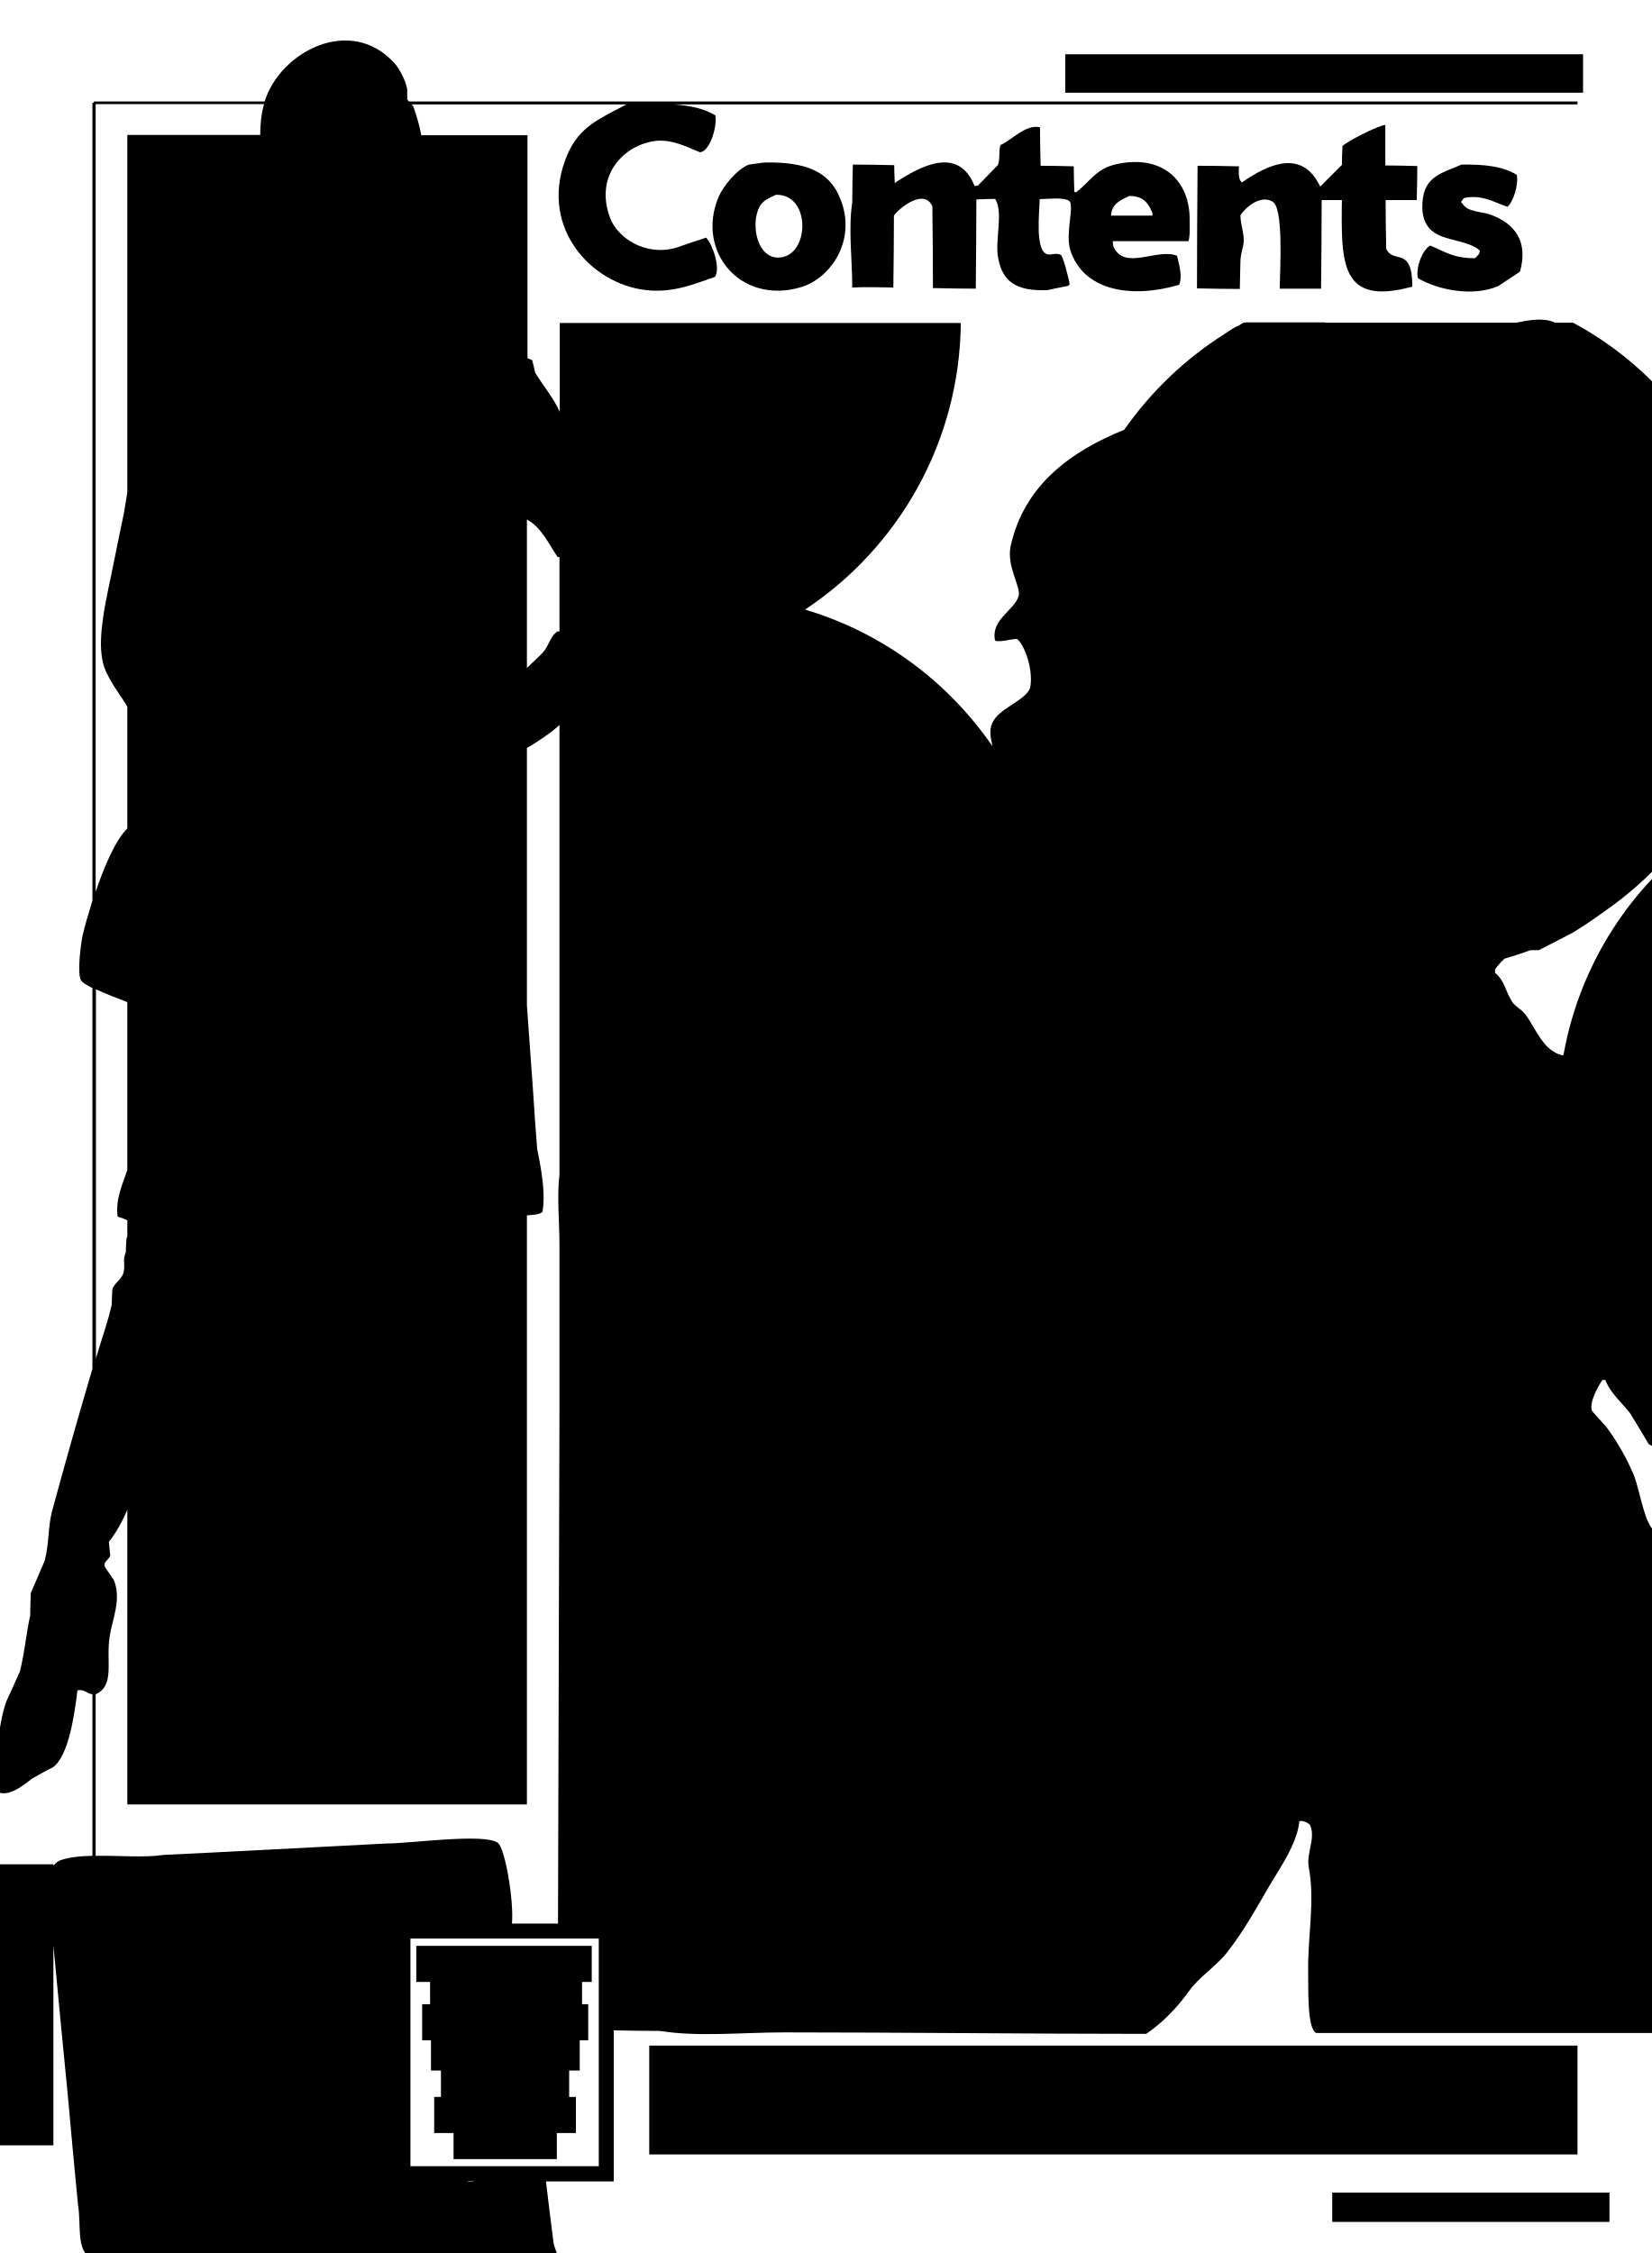
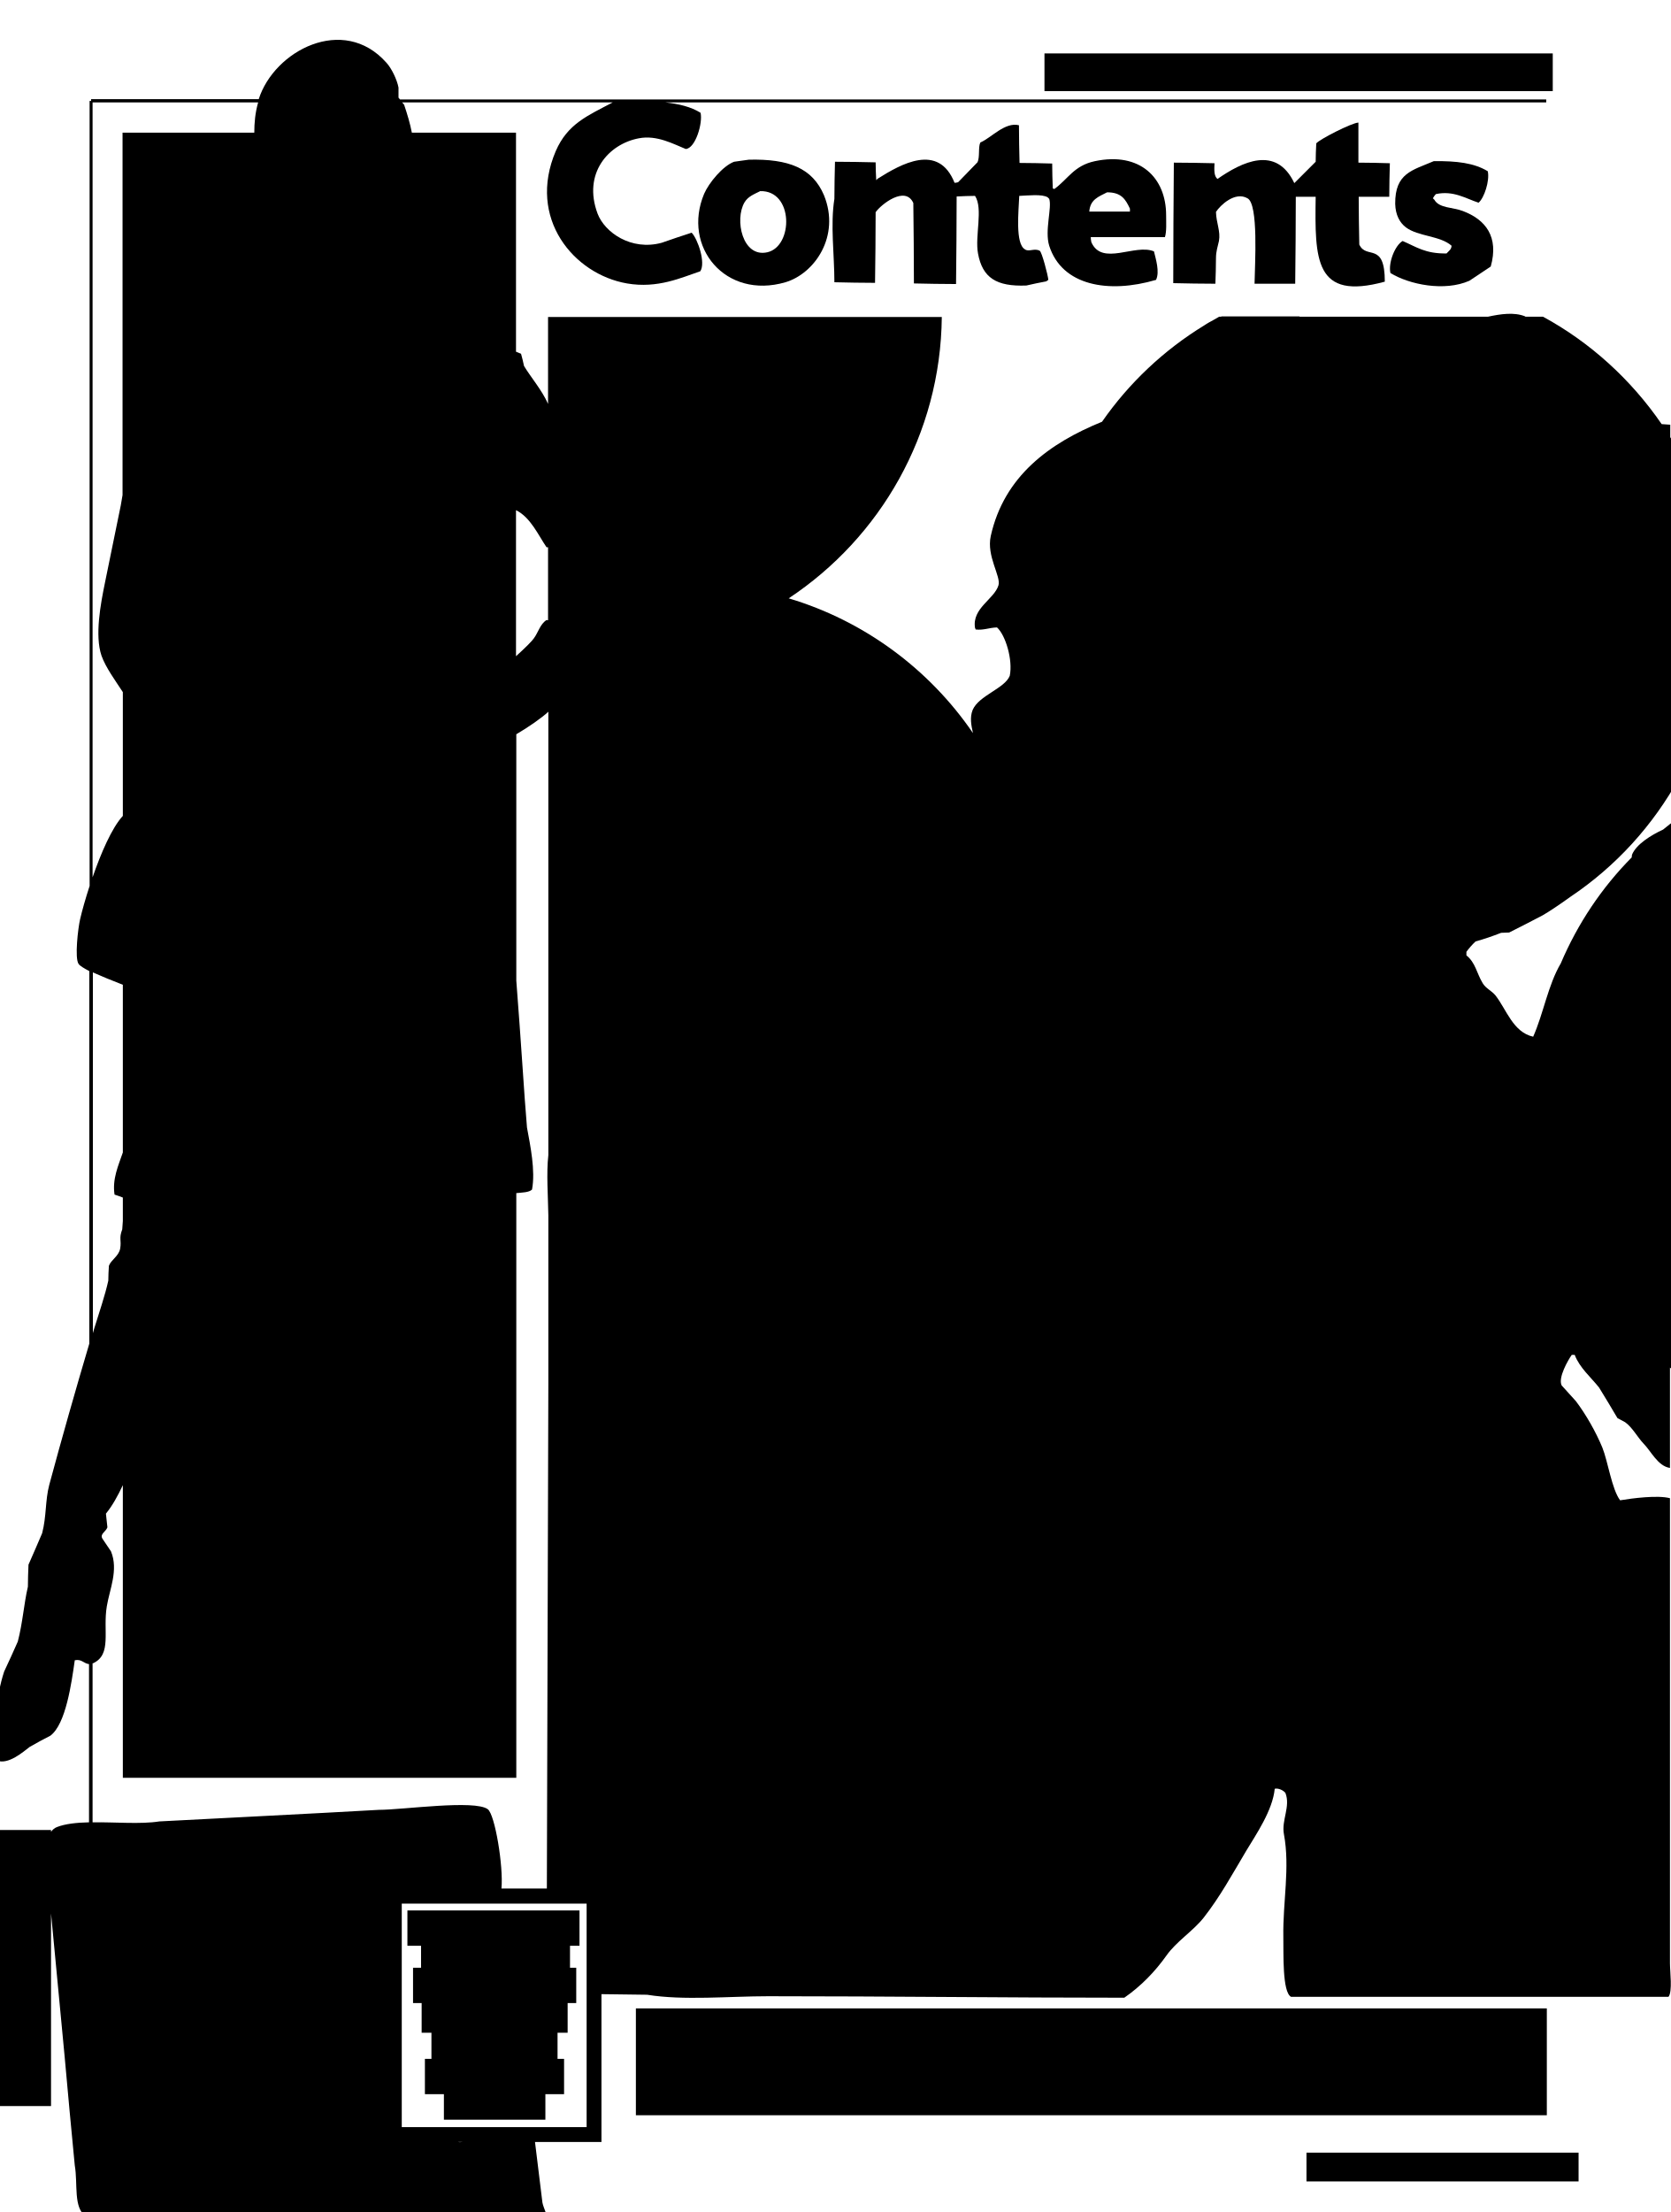
- <svg xmlns="http://www.w3.org/2000/svg" version="1.2" baseProfile="tiny" id="People_x5F_contents_x5F_1_xA0_Image_1_" x="0px" y="0px" viewBox="227.5 0 563 768" xml:space="preserve">
+ <svg xmlns="http://www.w3.org/2000/svg" version="1.2" baseProfile="tiny" id="People_x5F_contents_x5F_1_xA0_Image_1_" x="0px" y="0px" viewBox="0 0 563 745.3" xml:space="preserve">
  <g>
-     <rect x="448.8" y="697.3" width="316.4" height="37.1" />
-     <polygon points="374.1,683.2 371.4,683.2 371.4,695.5 374.4,695.5 374.4,705.8 377.8,705.8 377.8,714.8 375.5,714.8 375.5,727.1    382.1,727.1 382.1,736 417.3,736 417.3,727.1 423.8,727.1 423.8,714.8 421.5,714.8 421.5,705.8 425.1,705.8 425.1,695.5 428,695.5    428,683.2 425.9,683.2 425.9,675.6 429.2,675.6 429.2,663.3 369.4,663.3 369.4,675.6 374.1,675.6  " />
-     <rect x="681.6" y="747.4" width="94.5" height="10" />
-     <rect x="590.6" y="18.5" width="176.5" height="13.1" />
-     <path d="M434.5,768.4c1.1,1,5.9,0.6,7.9,0.5C441.1,767.9,436.8,768.3,434.5,768.4z" />
-     <path d="M730.3,88c-7.4,0.1-10.4-2.3-15.3-4.3c-2.7,1.5-5,7.6-4.2,11.1c6.6,4,18.8,6.5,27.4,2.7c2.5-1.6,4.9-3.3,7.4-4.9   c2.9-10.3-1.8-16.3-9.7-19.3c-3.4-1.3-8.2-0.9-9.9-3.9c-0.2-0.2-0.3-0.3-0.5-0.5c0.3-0.5,0.6-1,1-1.4c6.1-1.3,10.4,1.5,14.8,3   c2-1.6,3.9-7.6,3.2-10.9c-4.7-2.9-10.8-3.6-18.8-3.5c-7.4,3.2-13.5,4.1-13.4,14.8c0.1,3.8,1.5,6.5,3.7,8.1c4.2,3.2,12,2.9,15.9,6.4   C731.9,86.7,731.2,87,730.3,88z" />
-     <path d="M633,74.7c0-13-9.1-22.1-24.7-18.8c-7.3,1.5-9.3,6.2-14.1,9.7c-0.2-0.1-0.3-0.2-0.5-0.2c-0.1-2.9-0.2-5.8-0.2-8.7   c-3.8-0.1-7.6-0.2-11.3-0.2c-0.1-4.3-0.2-8.8-0.2-13.1c-4.8-1.2-9.7,4.4-13.4,6c-0.8,1.5-0.1,5.2-1,6.9c-2.3,2.3-4.4,4.6-6.7,6.9   c-0.4,0.1-0.8,0.2-1.2,0.2c-5.6-14-18.7-6.5-26.7-1.4c-0.2,0.2-0.3,0.3-0.5,0.5c-0.1-2.1-0.2-4.1-0.2-6.2   c-4.7-0.1-9.4-0.2-14.1-0.2c-0.1,4.3-0.2,8.6-0.2,12.9c-1.4,9.1,0,19.3,0,29c4.5-0.2,9.3-0.1,14,0c0.1-8.1,0.2-16.3,0.2-24.5   c1.9-2.7,10.3-9.4,13.1-3.2c0.1,9.3,0.2,18.7,0.2,27.9c4.8,0.1,9.7,0.2,14.6,0.2c0.1-10.1,0.2-20.3,0.2-30.4   c2.2-0.1,4.3-0.2,6.4-0.2c2.9,4.4-0.1,13.9,1,20c1.5,8.4,6.4,11.5,16.8,11.1c2.3-0.5,4.6-1,6.9-1.4c0.2-0.2,0.5-0.3,0.7-0.5   c-0.1-1.5-2.3-9.8-3-10.1c-1.9-1-3.8,0.5-5.2-0.5c-3.4-2-2.2-13.3-2-18.5c2.8-0.1,8-0.7,9.9,0.5c0.2,0.2,0.3,0.3,0.5,0.5   c1,3-1.6,11,0,16.3c4.4,13.9,20.6,16.7,37.1,11.9c1.3-2.8-0.1-7.3-0.7-9.9c-6.6-2.8-18,5.3-21.7-3.2c-0.1-0.6-0.2-1.1-0.2-1.8h25.8   C633.2,80.3,633,77.3,633,74.7z M620.3,73.5h-14.1c0.3-4.2,3.2-5.2,6.2-6.7c4.9,0,6.4,2.4,7.9,5.7V73.5z" />
-     <path d="M488,55.4c-1.8,0.2-3.5,0.5-5.2,0.7c-3.9,1.4-8.8,7.3-10.4,11.1c-7.7,18.4,7.4,36.8,28.1,30.7c10.1-3,19.2-16,13.4-30.2   C510.2,58.3,501.9,55.1,488,55.4z M494.4,87.6c-8.7,2-11.4-11.3-7.9-17.3c1.2-2.1,3.2-2.8,5.5-3.9   C503.6,66.1,503.5,85.6,494.4,87.6z" />
-     <path d="M710.6,56.6c-3.6-0.1-7.2-0.2-10.9-0.2V42.6c-2.4,0.1-13.6,5.9-14.6,7.2c-0.1,2.2-0.2,4.3-0.2,6.4   c-2.3,2.3-4.6,4.6-6.9,6.9c-0.2,0.2-0.3,0.3-0.5,0.5c-6.3-13.3-18.2-7.3-26.7-1.4c-1.2-1-1.1-3.1-1-5.5c-4.7-0.1-9.4-0.2-14.1-0.2   c-0.1,13.9-0.2,27.8-0.2,41.8c4.8,0.1,9.7,0.2,14.6,0.2c0.1-3,0.1-6,0.2-9c0-2.5,0.6-4,1-6c0.6-3.4-0.9-6.2-1-10.1   c1.4-2.3,6.6-7.2,10.9-4.7c3.9,2,2.6,22.9,2.5,29.7h14.1c0.1-10.1,0.2-20.1,0.2-30.2h6.9c-0.3,21.7-0.4,36.2,24,29.5   c0-14.1-6.4-7.5-8.9-12.9c-0.1-5.6-0.2-11-0.2-16.6h10.6C710.5,64.3,710.6,60.5,710.6,56.6z" />
-     <path d="M807.8,520.2c-4.2-1.1-13,0-17.3,0.7c-2.9-3.8-4.2-13.5-6.2-18.3c-2.3-5.5-5.7-11.4-9.2-16.1c-1.6-1.9-3.3-3.6-4.9-5.5   c-1.3-2.7,2.3-8.9,3.5-10.6h1c1.6,4.4,5.7,7.8,8.4,11.3c2.2,3.5,4.3,7.1,6.4,10.6c0.9,0.5,1.9,1,2.7,1.4c2.5,1.8,4.3,5.3,6.4,7.4   c2.6,2.6,4.9,7.8,9.2,8.4v-33.4c0.1,0.1,0.2,0.2,0.3,0.2v-192c-24.5,17.5-42,44.1-47.6,74.9c-0.1,0.2-0.2,0.4-0.2,0.6   c-7-1.5-9.3-9.5-13.1-14.3c-1.3-1.6-3.3-2.4-4.4-4.2c-2.2-3.6-2.5-7.1-5.7-9.7v-1.2c0.8-1.1,1.9-2.4,3.2-3.6c3-0.9,5.9-1.8,8.8-2.9   c1,0,1.9,0,2.9,0c3.9-2,7.7-3.9,11.6-6c2.4-1.4,6.8-4.3,10.9-7.3c30.7-21.3,50.9-56.8,50.9-97c0-22.7-6.4-43.9-17.5-61.8v-4.3   c-1-0.1-1.9-0.2-2.9-0.2c-10.6-15.5-24.7-28.4-41.3-37.3h-6.2c0,0-0.1-0.1-0.1-0.1c-3.9-1.7-8.7-0.8-13.1,0.1h-64.9   c-0.1,0-0.2-0.1-0.3-0.1h-27c-0.1,0-0.2,0.1-0.3,0.1h-0.4c-0.4,0.2-0.8,0.4-1.2,0.7c-1.6,0.7-3.4,1.8-5.4,3.2   c-13.4,8.5-25,19.6-34.1,32.6c-18.3,7.4-34.1,18.9-38.7,39.6c-1.5,7,3.6,14,2.7,17.1c-1.4,4.8-9.3,7.9-8.1,14.8   c0.1,0.2,0.2,0.3,0.2,0.5c2.9,0.3,4.5-0.6,7.4-0.7c3,2.7,5.6,11.3,4.4,16.8c-1.8,4.4-10.7,6.8-12.9,11.9c-1.1,2.5-0.5,5.2,0.1,7.9   c-15.2-22.1-37.6-38.8-63.9-46.6c31.7-21,52.7-56.9,53.1-97.7H418.3v30.3c-2.1-4.8-6.1-9.5-8.4-13.4c-0.3-1.4-0.6-2.8-1-4.2   c-0.6-0.3-1.1-0.5-1.6-0.7V46.1h-36.2c-0.6-3.2-1.5-6.4-2.7-9.8c-0.2-0.2-0.4-0.5-0.6-0.7H441c-9,4.8-16,7.5-20.1,17.1   c-9.9,23.2,6.4,42.6,24.8,45.9c10.7,1.9,19-2.1,25.5-4.2c2-2.9-0.8-11.1-3-13.4c-3.5,1.1-6.9,2.3-10.4,3.5   c-10.6,2.9-19.8-3.6-22.3-10.1c-5.3-14,3.8-24.2,14.3-26.2c6.3-1.2,12.2,2.1,16.3,3.7c3.4-0.2,6-9.1,5.2-12.6   c-3.8-2.3-8.6-3.3-14-3.7h307.9v-1H366.9c-0.2-0.2-0.4-0.5-0.6-0.7v-3.5c-0.5-2.8-2.5-6.8-4.2-8.7c-15-16.8-39.1-4.1-44.4,12.9   h-58.2V35h-0.5v272c-1.4,4.5-2.6,8.7-3.3,11.7c-0.7,3.1-2,13.6-0.5,15.6c0.4,0.6,1.8,1.5,3.8,2.5v129.8   c-4.7,15.9-9.5,32.8-13.8,48.7c-1.4,5.5-0.9,10.9-2.5,16.8c-1.5,3.6-3.1,7.2-4.7,10.9c-0.1,2.6-0.2,5.2-0.2,7.6   c-1.4,6.3-1.8,12.3-3.5,19.1c-1.5,3.5-3.1,6.9-4.7,10.4c-2.9,8.8-3.4,18.7-3.2,30.4c0.2,0.2,0.5,0.3,0.7,0.5   c3.9,1.5,9.2-3.1,11.3-4.7c2.4-1.3,4.7-2.7,7.2-3.9c5.4-4,7.3-18.2,8.3-26.2c2.5-0.5,3.1,1.2,5.1,1.3v55.1   c-4.3,0.1-8.2,0.5-11.1,1.6c-0.9,0.4-1.6,1-2.2,1.8v-0.5h-22.7v95.8h22.7v-68.2c1.6,17,3.2,34,4.9,51c1.1,12.6,2.3,25,3.5,37.6   c1.1,6.6-0.6,14.6,3.9,17.8v2h159.4c0.7-3-0.8-4.6-1.2-6.9c-0.9-6.9-1.8-14-2.6-21h23.1v-51.5c5.2,0.1,10.5,0.2,15.8,0.2   c12.7,2.1,28.4,0.5,42,0.5c41.3,0,83.2,0.5,123.7,0.5c5.7-3.9,10.6-9,14.6-14.6c3.4-4.8,9.2-8.4,12.9-13.1   c5.7-7.2,10-15.1,14.8-23.3c3.4-5.7,9.2-14,9.9-21.5c1.2-0.3,3,0.5,3.7,1.4c1.9,4.7-1.4,9.5-0.5,14.3c2.2,11.6-0.4,23.5-0.2,35.7   c0.1,5.7-0.4,19.2,2.7,20.8h131.1c1.5-1.4,0.5-8.6,0.5-11.3V520.2z M417.6,189.9h0.6v23.5v1.9c-0.2,0-0.4-0.1-0.6-0.1   c-2.3,1.4-2.9,4.3-4.4,6.4c-0.6,0.9-3.1,3.3-6.1,6.1v-50.6C412.1,179.7,414.7,185.8,417.6,189.9z M260.1,35.5h57.4   c-1,3.6-1.3,7.1-1.3,10.5h-45.3v121.9c-0.4,2.4-0.8,4.8-1.2,7.2c-1.9,8.9-3.6,17.8-5.5,26.7c-1.5,7.5-3.6,18.4-1.2,25.5   c1.4,4.1,4.9,8.9,7.2,12.4c0.2,0.4,0.5,0.8,0.7,1.2v41.5c-4,3.9-7.9,13-10.8,21.6V35.5z M260.1,337.2c3.1,1.4,7.1,3,10.8,4.4v57.2   c-1.6,4.9-4.1,9.9-3.3,15.9c1.5,0.5,2.6,0.9,3.3,1.3v5.4c-0.1,0.3-0.2,0.6-0.3,0.9c-0.1,1.4-0.2,3-0.2,4.4   c-1.2,3.3-0.2,3.7-0.7,6.7c-0.5,2.7-3.2,3.9-3.9,6c-0.1,1.8-0.2,3.5-0.2,5.2c-1.1,5.2-3.2,11.1-4.9,16.8c-0.2,0.6-0.4,1.2-0.5,1.8   V337.2z M283.3,632.3c-6.5,1-15.4,0.2-23.2,0.3v-55.1c0,0,0.1,0,0.1,0c6.6-3.1,3.3-11.2,4.7-19.8c0.9-5.8,4.1-12.6,1.4-19.1   c-1-1.4-2-3-3-4.4c-0.9-1.6,1.2-2.4,1.8-3.9c-0.2-1.5-0.3-3.1-0.5-4.7c2.4-3,4.5-6.8,6.3-10.9v100.4h136.2V414.3   c1.9-0.2,4.3-0.2,5.3-1.2c1.2-6.6-0.6-15.4-1.8-21.5c-0.5-6.5-1-13-1.4-19.6c-0.7-9.8-1.4-19.6-2.1-29.3V255   c4.3-2.5,9.1-5.9,11.1-7.9v153.4c-0.9,7.1,0,16.5,0,23.7v5.4c0,0,0,0,0,0v50.3c-0.2,58.6-0.3,117.2-0.5,175.8H402   c0.7-7.7-2.3-25.6-4.8-27.5c-4.5-3.4-29.6,0.2-37.8,0.2C334.1,629.7,308.6,631.1,283.3,632.3z M388.8,743.7   c-0.9,0.1-1.6,0.1-2.1-0.1h2.7C389.2,743.6,389,743.6,388.8,743.7z M431.6,738.4h-64.2v-77.6h64.2V738.4z" />
+     <rect x="214.3" y="676.7" width="307" height="36" />
+     <rect x="440.3" y="725.3" width="91.7" height="9.7" />
+     <rect x="352" y="18" width="171.3" height="12.7" />
+     <polygon points="141.9,663 139.2,663 139.2,674.9 142.1,674.9 142.1,684.9 145.4,684.9 145.4,693.7 143.2,693.7 143.2,705.6    149.6,705.6 149.6,714.2 183.8,714.2 183.8,705.6 190.1,705.6 190.1,693.7 187.9,693.7 187.9,684.9 191.3,684.9 191.3,674.9    194.2,674.9 194.2,663 192.1,663 192.1,655.6 195.3,655.6 195.3,643.7 137.3,643.7 137.3,655.6 141.9,655.6  " />
+     <path d="M200.5,745.7c1.1,1,5.7,0.6,7.7,0.5C206.9,745.2,202.7,745.6,200.5,745.7z" />
+     <path d="M252.4,53.8c-1.7,0.2-3.4,0.5-5,0.7c-3.8,1.4-8.5,7.1-10.1,10.8c-7.5,17.9,7.2,35.7,27.4,29.8c9.8-2.9,18.6-15.5,13-29.3   C273.8,56.6,265.8,53.5,252.4,53.8z M258.6,85c-8.4,1.9-11.1-11-7.7-16.8c1.2-2,3.1-2.7,5.3-3.8C267.5,64.1,267.4,83,258.6,85z" />
+     <path d="M393,72.5c0-12.6-8.8-21.4-24-18.2c-7.1,1.5-9,6-13.7,9.4c-0.2-0.1-0.3-0.2-0.5-0.2c-0.1-2.8-0.2-5.6-0.2-8.4   c-3.7-0.1-7.4-0.2-11-0.2c-0.1-4.2-0.2-8.5-0.2-12.7c-4.7-1.2-9.4,4.3-13,5.8c-0.8,1.5-0.1,5-1,6.7c-2.2,2.2-4.3,4.5-6.5,6.7   c-0.4,0.1-0.8,0.2-1.2,0.2c-5.4-13.6-18.1-6.3-25.9-1.4c-0.2,0.2-0.3,0.3-0.5,0.5c-0.1-2-0.2-4-0.2-6c-4.6-0.1-9.1-0.2-13.7-0.2   c-0.1,4.2-0.2,8.3-0.2,12.5c-1.4,8.8,0,18.7,0,28.1c4.6,0.1,9.1,0.2,13.7,0.2c0.1-7.9,0.2-15.8,0.2-23.8c1.8-2.6,10-9.1,12.7-3.1   c0.1,9,0.2,18.1,0.2,27.1c4.7,0.1,9.4,0.2,14.2,0.2c0.1-9.8,0.2-19.7,0.2-29.5c2.1-0.1,4.2-0.2,6.2-0.2c2.8,4.3-0.1,13.5,1,19.4   c1.5,8.2,6.2,11.2,16.3,10.8c2.2-0.5,4.5-1,6.7-1.4c0.2-0.2,0.5-0.3,0.7-0.5c-0.1-1.5-2.2-9.5-2.9-9.8c-1.8-1-3.7,0.5-5-0.5   c-3.3-1.9-2.1-12.9-1.9-18c2.7-0.1,7.8-0.7,9.6,0.5c0.2,0.2,0.3,0.3,0.5,0.5c1,2.9-1.6,10.7,0,15.8c4.3,13.5,20,16.2,36,11.5   c1.3-2.7-0.1-7.1-0.7-9.6c-6.4-2.7-17.5,5.1-21.1-3.1c-0.1-0.6-0.2-1.1-0.2-1.7h25C393.2,77.9,393,75,393,72.5z M380.8,71.3h-13.7   c0.3-4.1,3.1-5,6-6.5c4.8,0,6.2,2.3,7.7,5.5V71.3z" />
+     <path d="M468.4,55c-3.5-0.1-7-0.2-10.6-0.2V41.3c-2.3,0.1-13.2,5.7-14.2,7c-0.1,2.1-0.2,4.2-0.2,6.2c-2.2,2.2-4.5,4.5-6.7,6.7   c-0.2,0.2-0.3,0.3-0.5,0.5c-6.1-12.9-17.7-7.1-25.9-1.4c-1.2-1-1.1-3-1-5.3c-4.6-0.1-9.1-0.2-13.7-0.2c-0.1,13.5-0.2,27-0.2,40.6   c4.7,0.1,9.4,0.2,14.2,0.2c0.1-2.9,0.2-5.8,0.2-8.6c0-2.4,0.6-3.9,1-5.8c0.6-3.3-0.9-6-1-9.8c1.4-2.2,6.4-7,10.6-4.6   c3.8,1.9,2.5,22.2,2.4,28.8h13.7c0.1-9.8,0.2-19.5,0.2-29.3h6.7c-0.3,21.1-0.4,35.1,23.3,28.6c0-13.7-6.2-7.3-8.6-12.5   c-0.1-5.4-0.2-10.7-0.2-16.1h10.3C468.2,62.5,468.3,58.8,468.4,55z" />
+     <path d="M550,288c0,0.3-0.1,0.6-0.1,0.9c-10.1,10.2-18.2,22.3-23.9,35.7c-4.3,7.3-5.8,16.8-9.3,24.7c-6.8-1.5-9-9.2-12.7-13.9   c-1.3-1.6-3.2-2.3-4.3-4.1c-2.1-3.5-2.4-6.9-5.5-9.4v-1.2c0.8-1.1,1.9-2.4,3.1-3.5c2.9-0.8,5.8-1.8,8.6-2.9c0.9,0,1.8-0.1,2.7-0.1   c3.8-1.9,7.5-3.8,11.3-5.8c2.1-1.2,5.7-3.6,9.3-6.2c30.6-20.5,50.7-55.4,50.7-95c0-22-6.2-42.5-17-59.9v-4.2   c-1-0.1-1.9-0.1-2.9-0.2c-10.3-15-24-27.5-40-36.2h-5.9c0,0-0.1,0-0.1-0.1c-3.7-1.5-8.3-0.8-12.5,0.1h-63.4c-0.1,0-0.2,0-0.2-0.1   h-26.2c-0.1,0-0.1,0.1-0.2,0.1h-0.6c-0.7,0.4-1.4,0.8-2.1,1.2c-0.9,0.5-1.9,1-2.9,1.7c-13.6,8.3-25.4,19.4-34.5,32.5   c-17.7,7.2-33,18.3-37.5,38.5c-1.5,6.8,3.5,13.6,2.6,16.6c-1.4,4.7-9,7.7-7.9,14.4c0.1,0.2,0.2,0.3,0.2,0.5   c2.8,0.3,4.4-0.6,7.2-0.7c2.9,2.6,5.4,11,4.3,16.3c-1.7,4.3-10.4,6.6-12.5,11.5c-1,2.5-0.5,5.1,0.1,7.8   c-14.7-21.5-36.6-37.8-62.1-45.4c30.8-20.4,51.2-55.2,51.6-94.8H184.7v29.3c-2-4.6-5.9-9.1-8.1-12.8c-0.3-1.4-0.6-2.7-1-4.1   c-0.6-0.2-1.1-0.5-1.7-0.7V44.7h-35.1c-0.6-3.1-1.5-6.1-2.6-9.4c-0.2-0.3-0.4-0.5-0.7-0.8h71c-8.5,4.5-15.2,7.2-19.2,16.4   c-9.7,22.7,6.1,41.5,24,44.6c10.4,1.8,18.4-2,24.7-4.1c1.9-2.8-0.8-10.8-2.9-13c-3.4,1.1-6.7,2.2-10.1,3.4   c-10.3,2.8-19.2-3.5-21.6-9.8c-5.1-13.6,3.7-23.5,13.9-25.4c6.1-1.2,11.8,2,15.8,3.6c3.3-0.2,5.8-8.8,5-12.2c-3.2-2-7.3-3-11.9-3.5   h296.9v-1H134.8c-0.2-0.2-0.3-0.4-0.5-0.6v-3.4c-0.5-2.7-2.4-6.6-4.1-8.4c-14.5-16.3-37.8-4-43,12.3H30.7V34h-0.5v264.5   c-1.4,4.3-2.5,8.2-3.2,11.2c-0.7,3-1.9,13.2-0.5,15.1c0.4,0.6,1.7,1.4,3.6,2.4v125.5c-4.6,15.5-9.3,32-13.5,47.6   c-1.4,5.3-0.9,10.6-2.4,16.3c-1.5,3.5-3,7-4.6,10.6c-0.1,2.5-0.2,5-0.2,7.4c-1.4,6.1-1.7,11.9-3.4,18.5c-1.5,3.4-3,6.7-4.6,10.1   c-2.8,8.5-3.3,18.1-3.1,29.5c0.2,0.2,0.5,0.3,0.7,0.5c3.8,1.5,8.9-3,11-4.6c2.3-1.3,4.6-2.6,7-3.8c5.2-3.9,7.1-17.7,8.2-25.4   c2.3-0.5,3,1.1,4.8,1.3V614c-4.2,0.1-8,0.5-10.8,1.6c-0.8,0.3-1.5,0.9-2,1.6v-0.6h-22v93h22v-64.9c1.5,16.1,3.1,32.2,4.6,48.4   c1.1,12.2,2.2,24.3,3.4,36.5c1.1,6.4-0.6,14.2,3.8,17.3v1.9H184c0.7-2.9-0.8-4.5-1.2-6.7c-0.8-6.8-1.7-13.6-2.5-20.4h22.4v-49.8   c5.1,0.1,10.3,0.1,15.4,0.2c12.3,2,27.6,0.5,40.8,0.5c40.1,0,80.7,0.5,120,0.5c5.5-3.8,10.3-8.7,14.2-14.2   c3.3-4.7,8.9-8.2,12.5-12.7c5.5-7,9.7-14.7,14.4-22.6c3.3-5.5,8.9-13.6,9.6-20.9c1.2-0.3,2.9,0.5,3.6,1.4c1.8,4.6-1.4,9.2-0.5,13.9   c2.1,11.3-0.4,22.8-0.2,34.6c0.1,5.5-0.4,18.6,2.6,20.2h127.2c1.4-1.7,0.5-8.5,0.5-11.3V504.8c-4.1-1.1-12.6,0-16.8,0.7   c-2.8-3.7-4.1-13.1-6-17.8c-2.2-5.3-5.5-11.1-8.9-15.6c-1.6-1.8-3.2-3.5-4.8-5.3c-1.3-2.6,2.2-8.6,3.4-10.3h1   c1.6,4.3,5.5,7.6,8.2,11c2.1,3.4,4.2,6.9,6.2,10.3c0.9,0.5,1.8,1,2.6,1.4c2.4,1.7,4.2,5.1,6.2,7.2c2.5,2.5,4.8,7.6,8.9,8.2v-33.8   c0.7,0.5,1.4,1.1,2.1,1.6V276.1c-1.5,1.1-3,2.2-4.4,3.4C556.4,281.4,551.4,284.5,550,288z M184.2,184.4h0.5v22.8v1.8   c-0.2,0-0.3-0.1-0.5-0.1c-2.2,1.4-2.8,4.2-4.3,6.2c-0.6,0.9-3,3.3-6,6v-49.2C178.8,174.3,181.4,180.3,184.2,184.4z M31.2,34.5h55.8   c-1,3.5-1.3,6.9-1.3,10.2H41.3v122.1c-0.2,1.2-0.4,2.3-0.6,3.5c-1.8,8.6-3.5,17.3-5.3,25.9c-1.5,7.3-3.5,17.9-1.2,24.7   c1.4,4,4.8,8.6,7,12c0.1,0.1,0.1,0.2,0.2,0.3v41.7c-3.7,4-7.4,12.6-10.2,20.7V34.5z M31.2,327.6c2.9,1.3,6.6,2.8,10.2,4.2v56.5   c-1.5,4.4-3.6,8.9-2.8,14.2c1.2,0.4,2.1,0.7,2.8,1v7.9c-0.1,0.9-0.1,1.9-0.2,2.8c-1.2,3.2-0.2,3.6-0.7,6.5   c-0.5,2.6-3.1,3.8-3.8,5.8c-0.1,1.7-0.2,3.4-0.2,5c-1.1,5-3.1,10.8-4.8,16.3c-0.1,0.5-0.3,0.9-0.4,1.4V327.6z M53.7,613.7   c-6.3,1-14.9,0.2-22.5,0.3v-53.6c0.1,0,0.1,0,0.2,0c6.4-3,3.2-10.9,4.6-19.2c0.9-5.6,4-12.2,1.4-18.5c-1-1.4-1.9-2.9-2.9-4.3   c-0.9-1.6,1.2-2.3,1.7-3.8c-0.2-1.5-0.3-3-0.5-4.6c2.2-2.7,4-6,5.7-9.6V599h132.6V402c1.9-0.2,4.3-0.2,5.3-1.2   c1.2-6.4-0.6-14.9-1.7-20.9c-0.5-6.3-1-12.6-1.4-19c-0.7-10.2-1.4-20.3-2.2-30.5v-83c4.1-2.4,8.7-5.6,10.8-7.6v149.4   c-0.7,6.1-0.1,13.8,0,20.3v7.3c0,0,0,0,0,0v49c-0.2,56.8-0.3,113.6-0.5,170.5h-15.3c0.7-7.5-2.2-24.9-4.6-26.7   c-4.4-3.3-28.7,0.2-36.7,0.2C102.9,611.2,78.3,612.4,53.7,613.7z M156.1,721.7c-0.8,0.1-1.4,0.1-1.8,0h2.1   C156.3,721.7,156.2,721.7,156.1,721.7z M197.7,716.7h-62.3v-75.3h62.3V716.7z" />
+     <path d="M472.7,81.2c-2.6,1.5-4.9,7.4-4.1,10.8c6.4,3.9,18.2,6.3,26.6,2.6c2.4-1.6,4.8-3.2,7.2-4.8c2.8-10-1.7-15.8-9.4-18.7   c-3.3-1.3-8-0.9-9.6-3.8c-0.2-0.2-0.3-0.3-0.5-0.5c0.3-0.5,0.6-1,1-1.4c5.9-1.3,10.1,1.5,14.4,2.9c1.9-1.6,3.8-7.4,3.1-10.6   c-4.6-2.8-10.5-3.5-18.2-3.4c-7.2,3.1-13.1,4-13,14.4c0.1,3.7,1.5,6.3,3.6,7.9c4.1,3.1,11.6,2.8,15.4,6.2c-0.1,1.3-0.8,1.6-1.7,2.6   C480.3,85.5,477.4,83.2,472.7,81.2z" />
  </g>
</svg>
